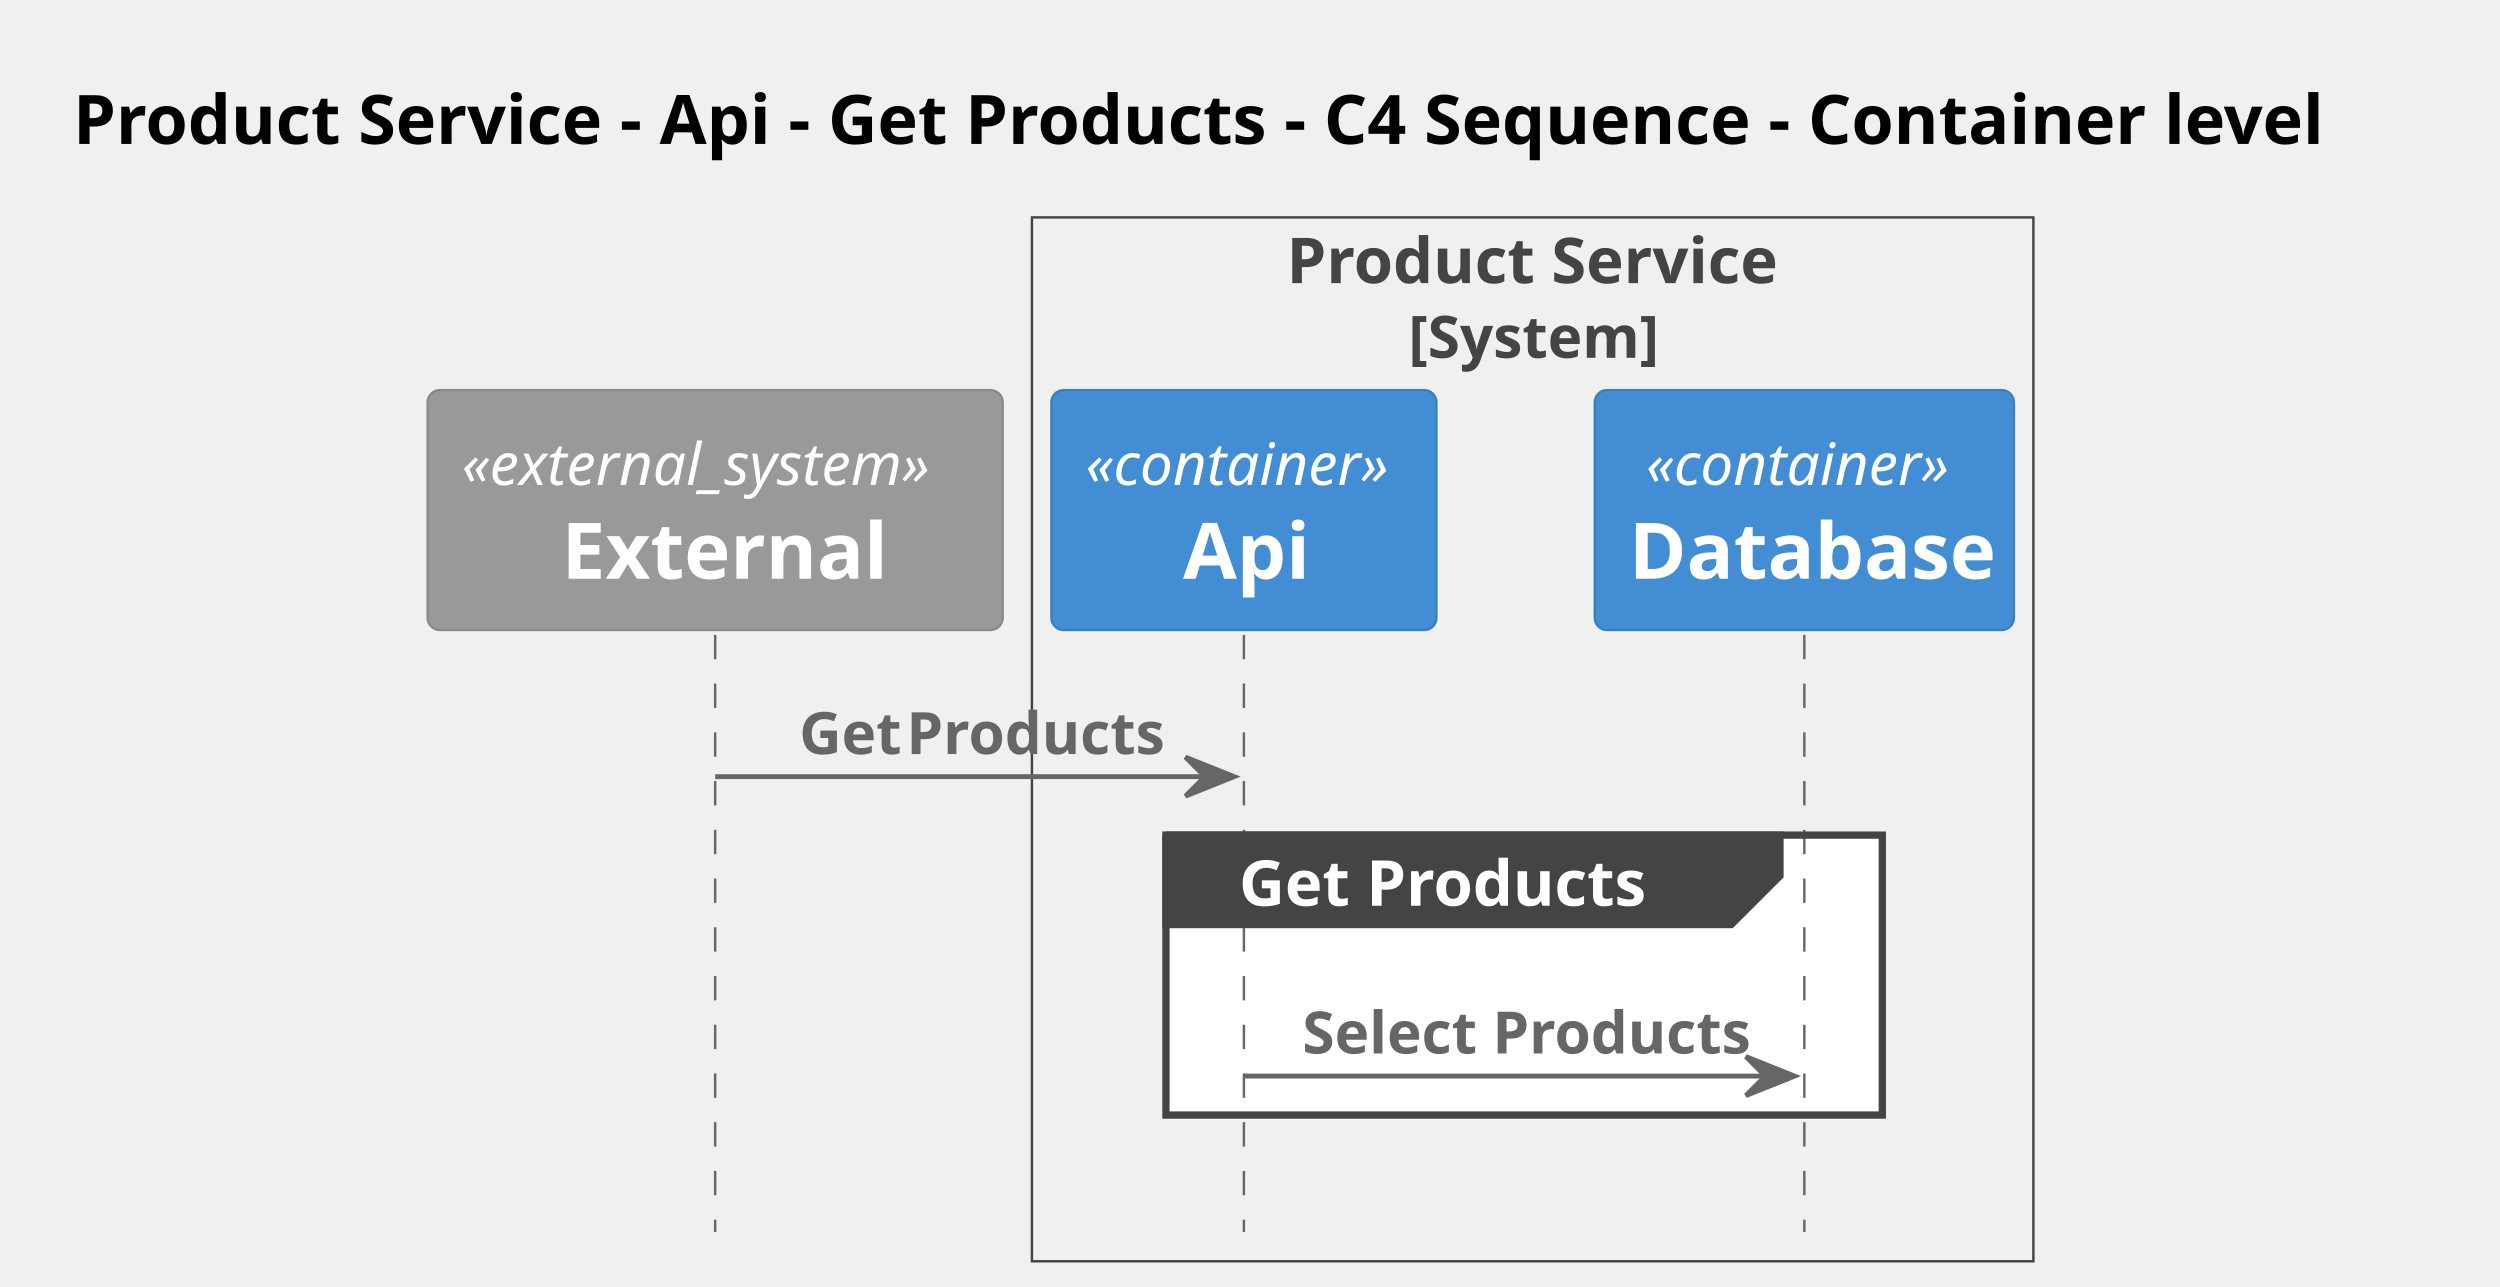
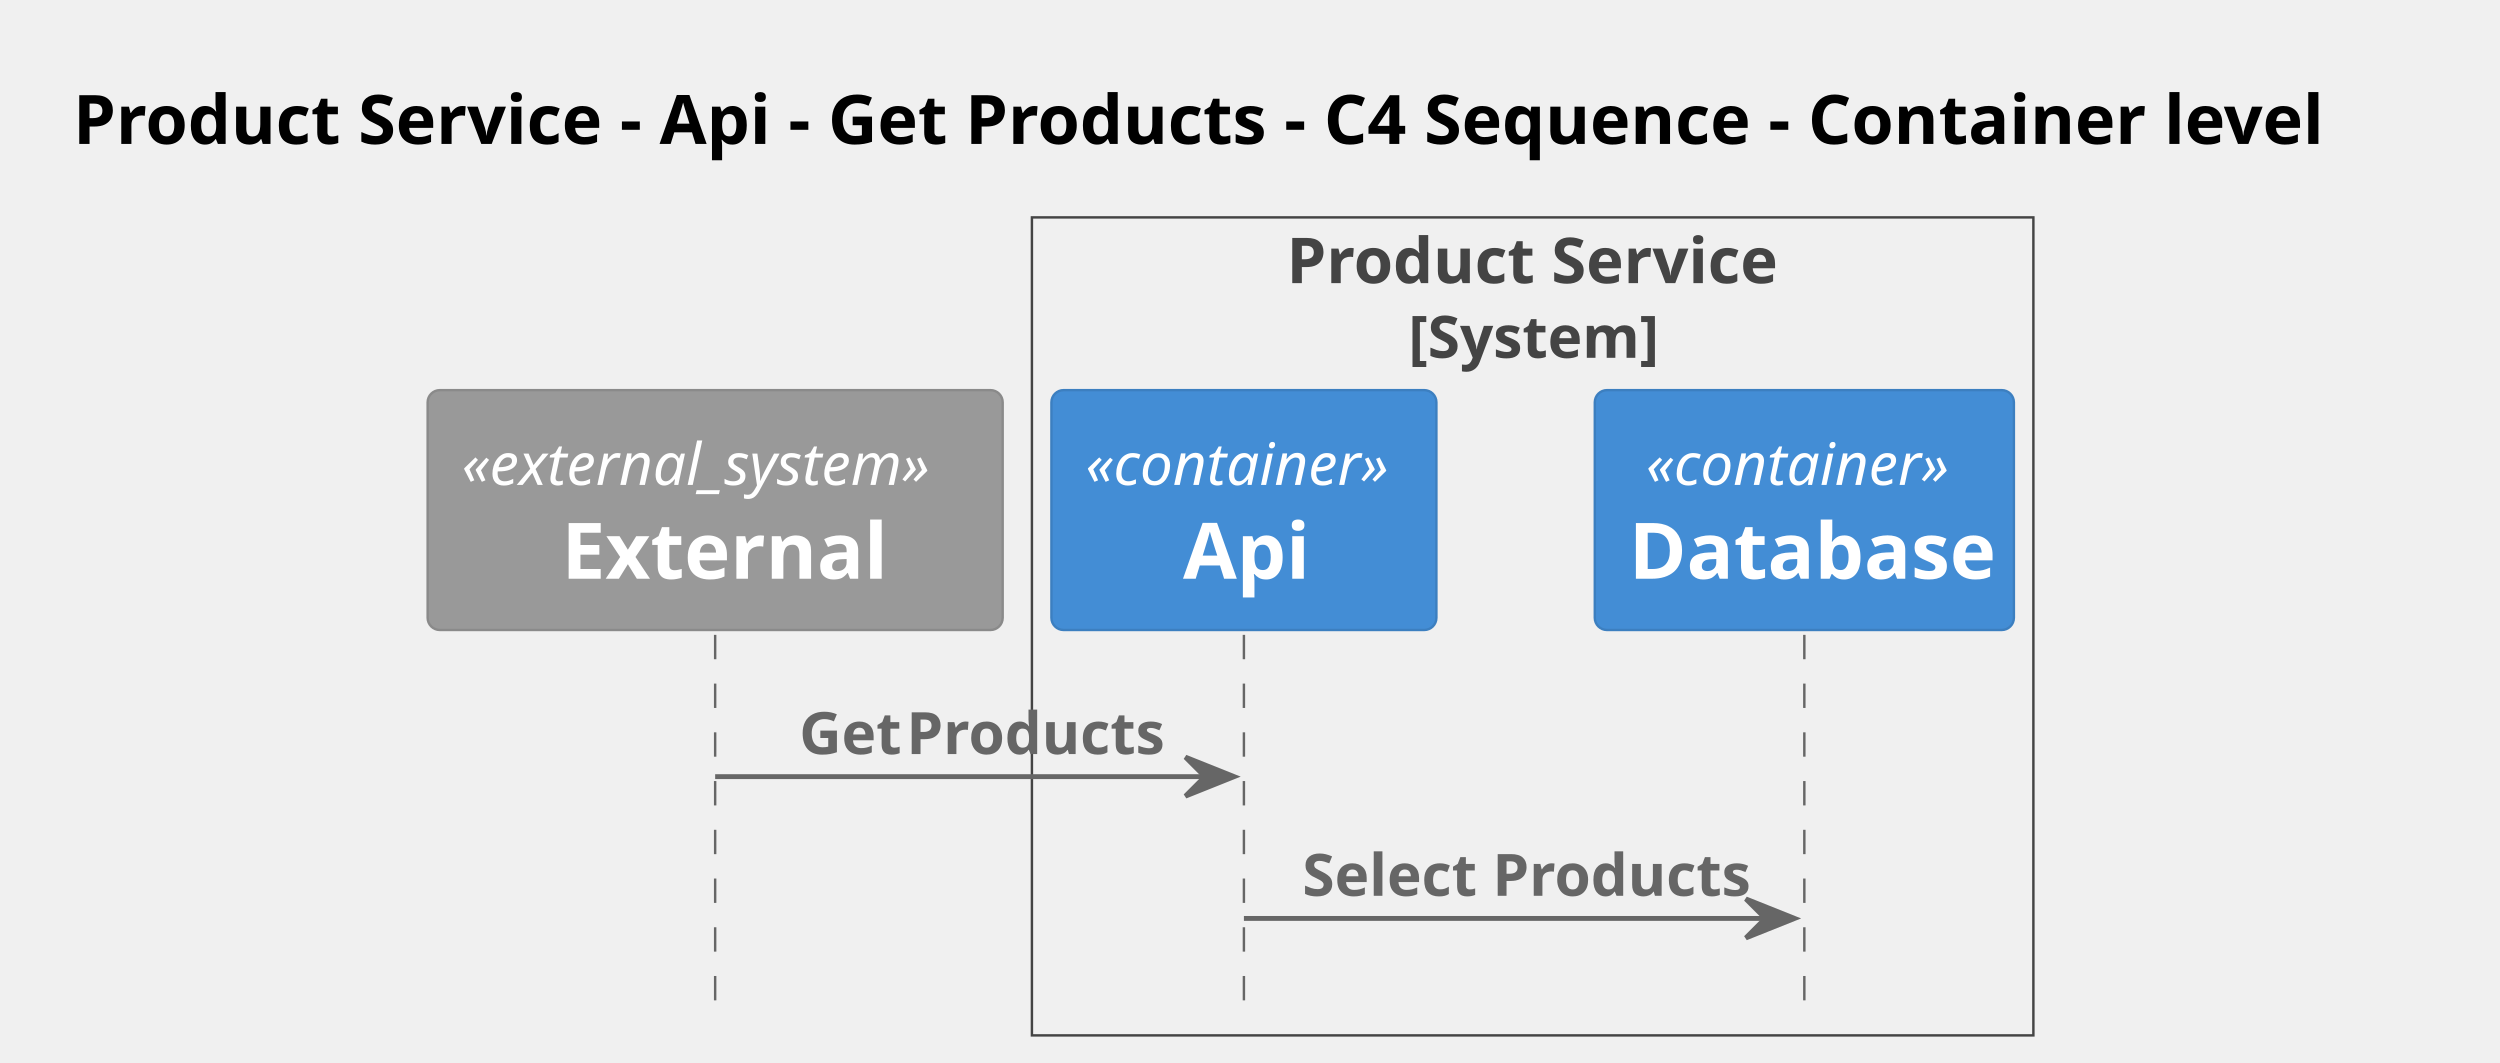
- <svg xmlns="http://www.w3.org/2000/svg" contentStyleType="text/css" height="264px" preserveAspectRatio="none" style="width:513px;height:264px;background:#FFFFFF;" version="1.1" viewBox="0 0 513 264" width="513px" zoomAndPan="magnify">
+ <svg xmlns="http://www.w3.org/2000/svg" contentStyleType="text/css" height="218px" preserveAspectRatio="none" style="width:513px;height:218px;background:#FFFFFF;" version="1.1" viewBox="0 0 513 218" width="513px" zoomAndPan="magnify">
  <defs />
  <g>
-     <rect fill="none" height="214.203" style="stroke:#444444;stroke-width:0.5;" width="205.5" x="211.75" y="44.609" />
+     <rect fill="none" height="167.852" style="stroke:#444444;stroke-width:0.5;" width="205.5" x="211.75" y="44.609" />
    <text fill="#444444" font-family="sans-serif" font-size="13" font-weight="bold" lengthAdjust="spacing" textLength="101" x="264" y="58.105">Product Service</text>
    <text fill="#444444" font-family="sans-serif" font-size="12" font-weight="bold" lengthAdjust="spacing" textLength="51" x="289" y="73.418">[System]</text>
    <text fill="#000000" font-family="sans-serif" font-size="14" font-weight="bold" lengthAdjust="spacing" textLength="480" x="15" y="29.533">Product Service - Api - Get Products - C4 Sequence - Container level</text>
-     <rect fill="#FFFFFF" height="57.445" style="stroke:#FFFFFF;stroke-width:1.0;" width="147" x="239.25" y="171.367" />
-     <line style="stroke:#666666;stroke-width:0.5;stroke-dasharray:5.0,5.0;" x1="146.75" x2="146.75" y1="130.273" y2="252.812" />
-     <line style="stroke:#666666;stroke-width:0.5;stroke-dasharray:5.0,5.0;" x1="255.25" x2="255.25" y1="130.273" y2="252.812" />
-     <line style="stroke:#666666;stroke-width:0.5;stroke-dasharray:5.0,5.0;" x1="370.25" x2="370.25" y1="130.273" y2="252.812" />
+     <line style="stroke:#666666;stroke-width:0.5;stroke-dasharray:5.0,5.0;" x1="146.75" x2="146.75" y1="130.273" y2="206.461" />
+     <line style="stroke:#666666;stroke-width:0.5;stroke-dasharray:5.0,5.0;" x1="255.25" x2="255.25" y1="130.273" y2="206.461" />
+     <line style="stroke:#666666;stroke-width:0.5;stroke-dasharray:5.0,5.0;" x1="370.25" x2="370.25" y1="130.273" y2="206.461" />
    <rect fill="#999999" height="49.219" rx="2.5" ry="2.5" style="stroke:#8A8A8A;stroke-width:0.5;" width="118" x="87.75" y="80.055" />
    <text fill="#FFFFFF" font-family="sans-serif" font-size="12" font-style="italic" lengthAdjust="spacing" textLength="104" x="94.75" y="99.512">«external_system»</text>
    <text fill="#FFFFFF" font-family="sans-serif" font-size="16" font-weight="bold" lengthAdjust="spacing" textLength="63" x="115.25" y="118.758">External</text>
    <rect fill="#438DD5" height="49.219" rx="2.5" ry="2.5" style="stroke:#3C7FC0;stroke-width:0.5;" width="79" x="215.75" y="80.055" />
    <text fill="#FFFFFF" font-family="sans-serif" font-size="12" font-style="italic" lengthAdjust="spacing" textLength="65" x="222.75" y="99.512">«container»</text>
    <text fill="#FFFFFF" font-family="sans-serif" font-size="16" font-weight="bold" lengthAdjust="spacing" textLength="25" x="242.75" y="118.758">Api</text>
    <rect fill="#438DD5" height="49.219" rx="2.5" ry="2.5" style="stroke:#3C7FC0;stroke-width:0.5;" width="86" x="327.25" y="80.055" />
    <text fill="#FFFFFF" font-family="sans-serif" font-size="12" font-style="italic" lengthAdjust="spacing" textLength="65" x="337.75" y="99.512">«container»</text>
    <text fill="#FFFFFF" font-family="sans-serif" font-size="16" font-weight="bold" lengthAdjust="spacing" textLength="72" x="334.25" y="118.758">Database</text>
    <polygon fill="#666666" points="243.25,155.367,253.25,159.367,243.25,163.367,247.25,159.367" style="stroke:#666666;stroke-width:1.0;" />
    <line style="stroke:#666666;stroke-width:1.0;" x1="146.75" x2="249.25" y1="159.367" y2="159.367" />
    <text fill="#666666" font-family="sans-serif" font-size="12" font-weight="bold" lengthAdjust="spacing" textLength="19" x="164" y="154.731">Get</text>
    <text fill="#666666" font-family="sans-serif" font-size="12" font-weight="bold" lengthAdjust="spacing" textLength="3" x="183" y="154.731"> </text>
    <text fill="#666666" font-family="sans-serif" font-size="12" font-weight="bold" lengthAdjust="spacing" textLength="52" x="186" y="154.731">Products</text>
-     <path d="M239.25,171.367 L365.25,171.367 L365.25,179.719 L355.25,189.719 L239.25,189.719 L239.25,171.367 " fill="#444444" style="stroke:#444444;stroke-width:1.5;" />
-     <rect fill="none" height="57.445" style="stroke:#444444;stroke-width:1.5;" width="147" x="239.25" y="171.367" />
-     <text fill="#FFFFFF" font-family="sans-serif" font-size="13" font-weight="bold" lengthAdjust="spacing" textLength="81" x="254.25" y="185.862">Get Products</text>
-     <polygon fill="#666666" points="358.25,216.812,368.25,220.812,358.25,224.812,362.25,220.812" style="stroke:#666666;stroke-width:1.0;" />
-     <line style="stroke:#666666;stroke-width:1.0;" x1="255.25" x2="364.25" y1="220.812" y2="220.812" />
-     <text fill="#666666" font-family="sans-serif" font-size="12" font-weight="bold" lengthAdjust="spacing" textLength="36" x="267.25" y="216.176">Select</text>
-     <text fill="#666666" font-family="sans-serif" font-size="12" font-weight="bold" lengthAdjust="spacing" textLength="3" x="303.25" y="216.176"> </text>
-     <text fill="#666666" font-family="sans-serif" font-size="12" font-weight="bold" lengthAdjust="spacing" textLength="52" x="306.25" y="216.176">Products</text>
+     <polygon fill="#666666" points="358.25,184.461,368.25,188.461,358.25,192.461,362.25,188.461" style="stroke:#666666;stroke-width:1.0;" />
+     <line style="stroke:#666666;stroke-width:1.0;" x1="255.25" x2="364.25" y1="188.461" y2="188.461" />
+     <text fill="#666666" font-family="sans-serif" font-size="12" font-weight="bold" lengthAdjust="spacing" textLength="36" x="267.25" y="183.824">Select</text>
+     <text fill="#666666" font-family="sans-serif" font-size="12" font-weight="bold" lengthAdjust="spacing" textLength="3" x="303.25" y="183.824"> </text>
+     <text fill="#666666" font-family="sans-serif" font-size="12" font-weight="bold" lengthAdjust="spacing" textLength="52" x="306.25" y="183.824">Products</text>
  </g>
</svg>
